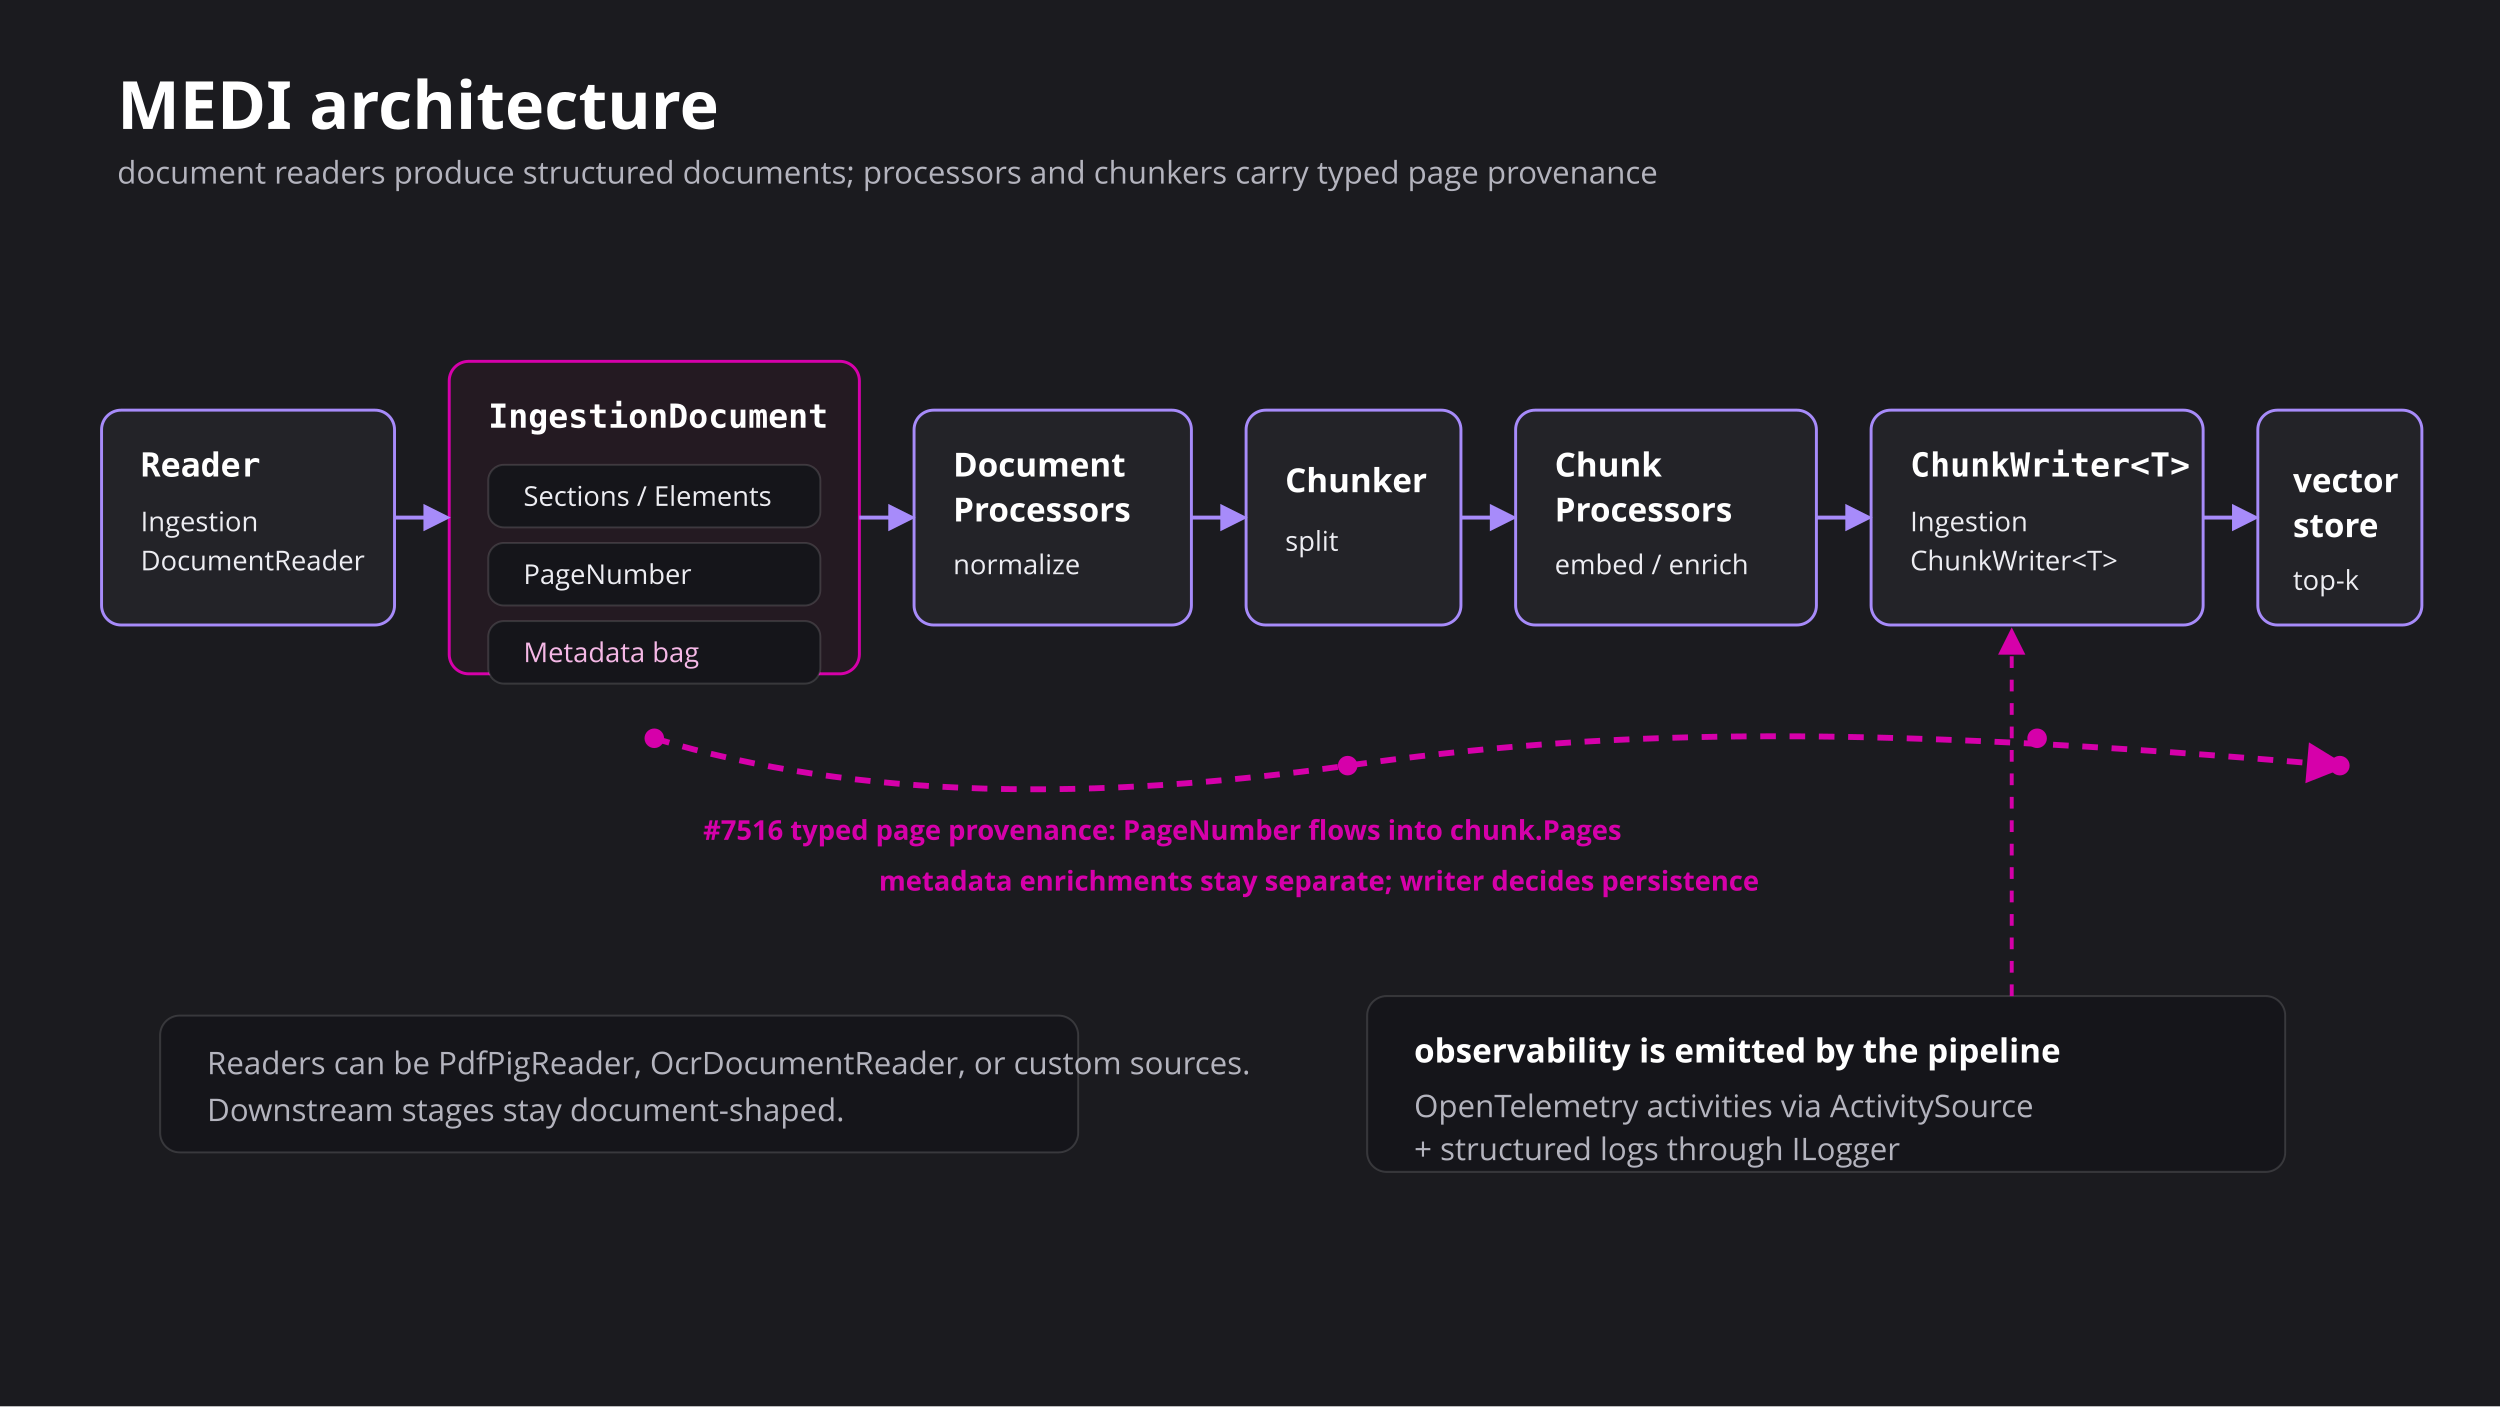
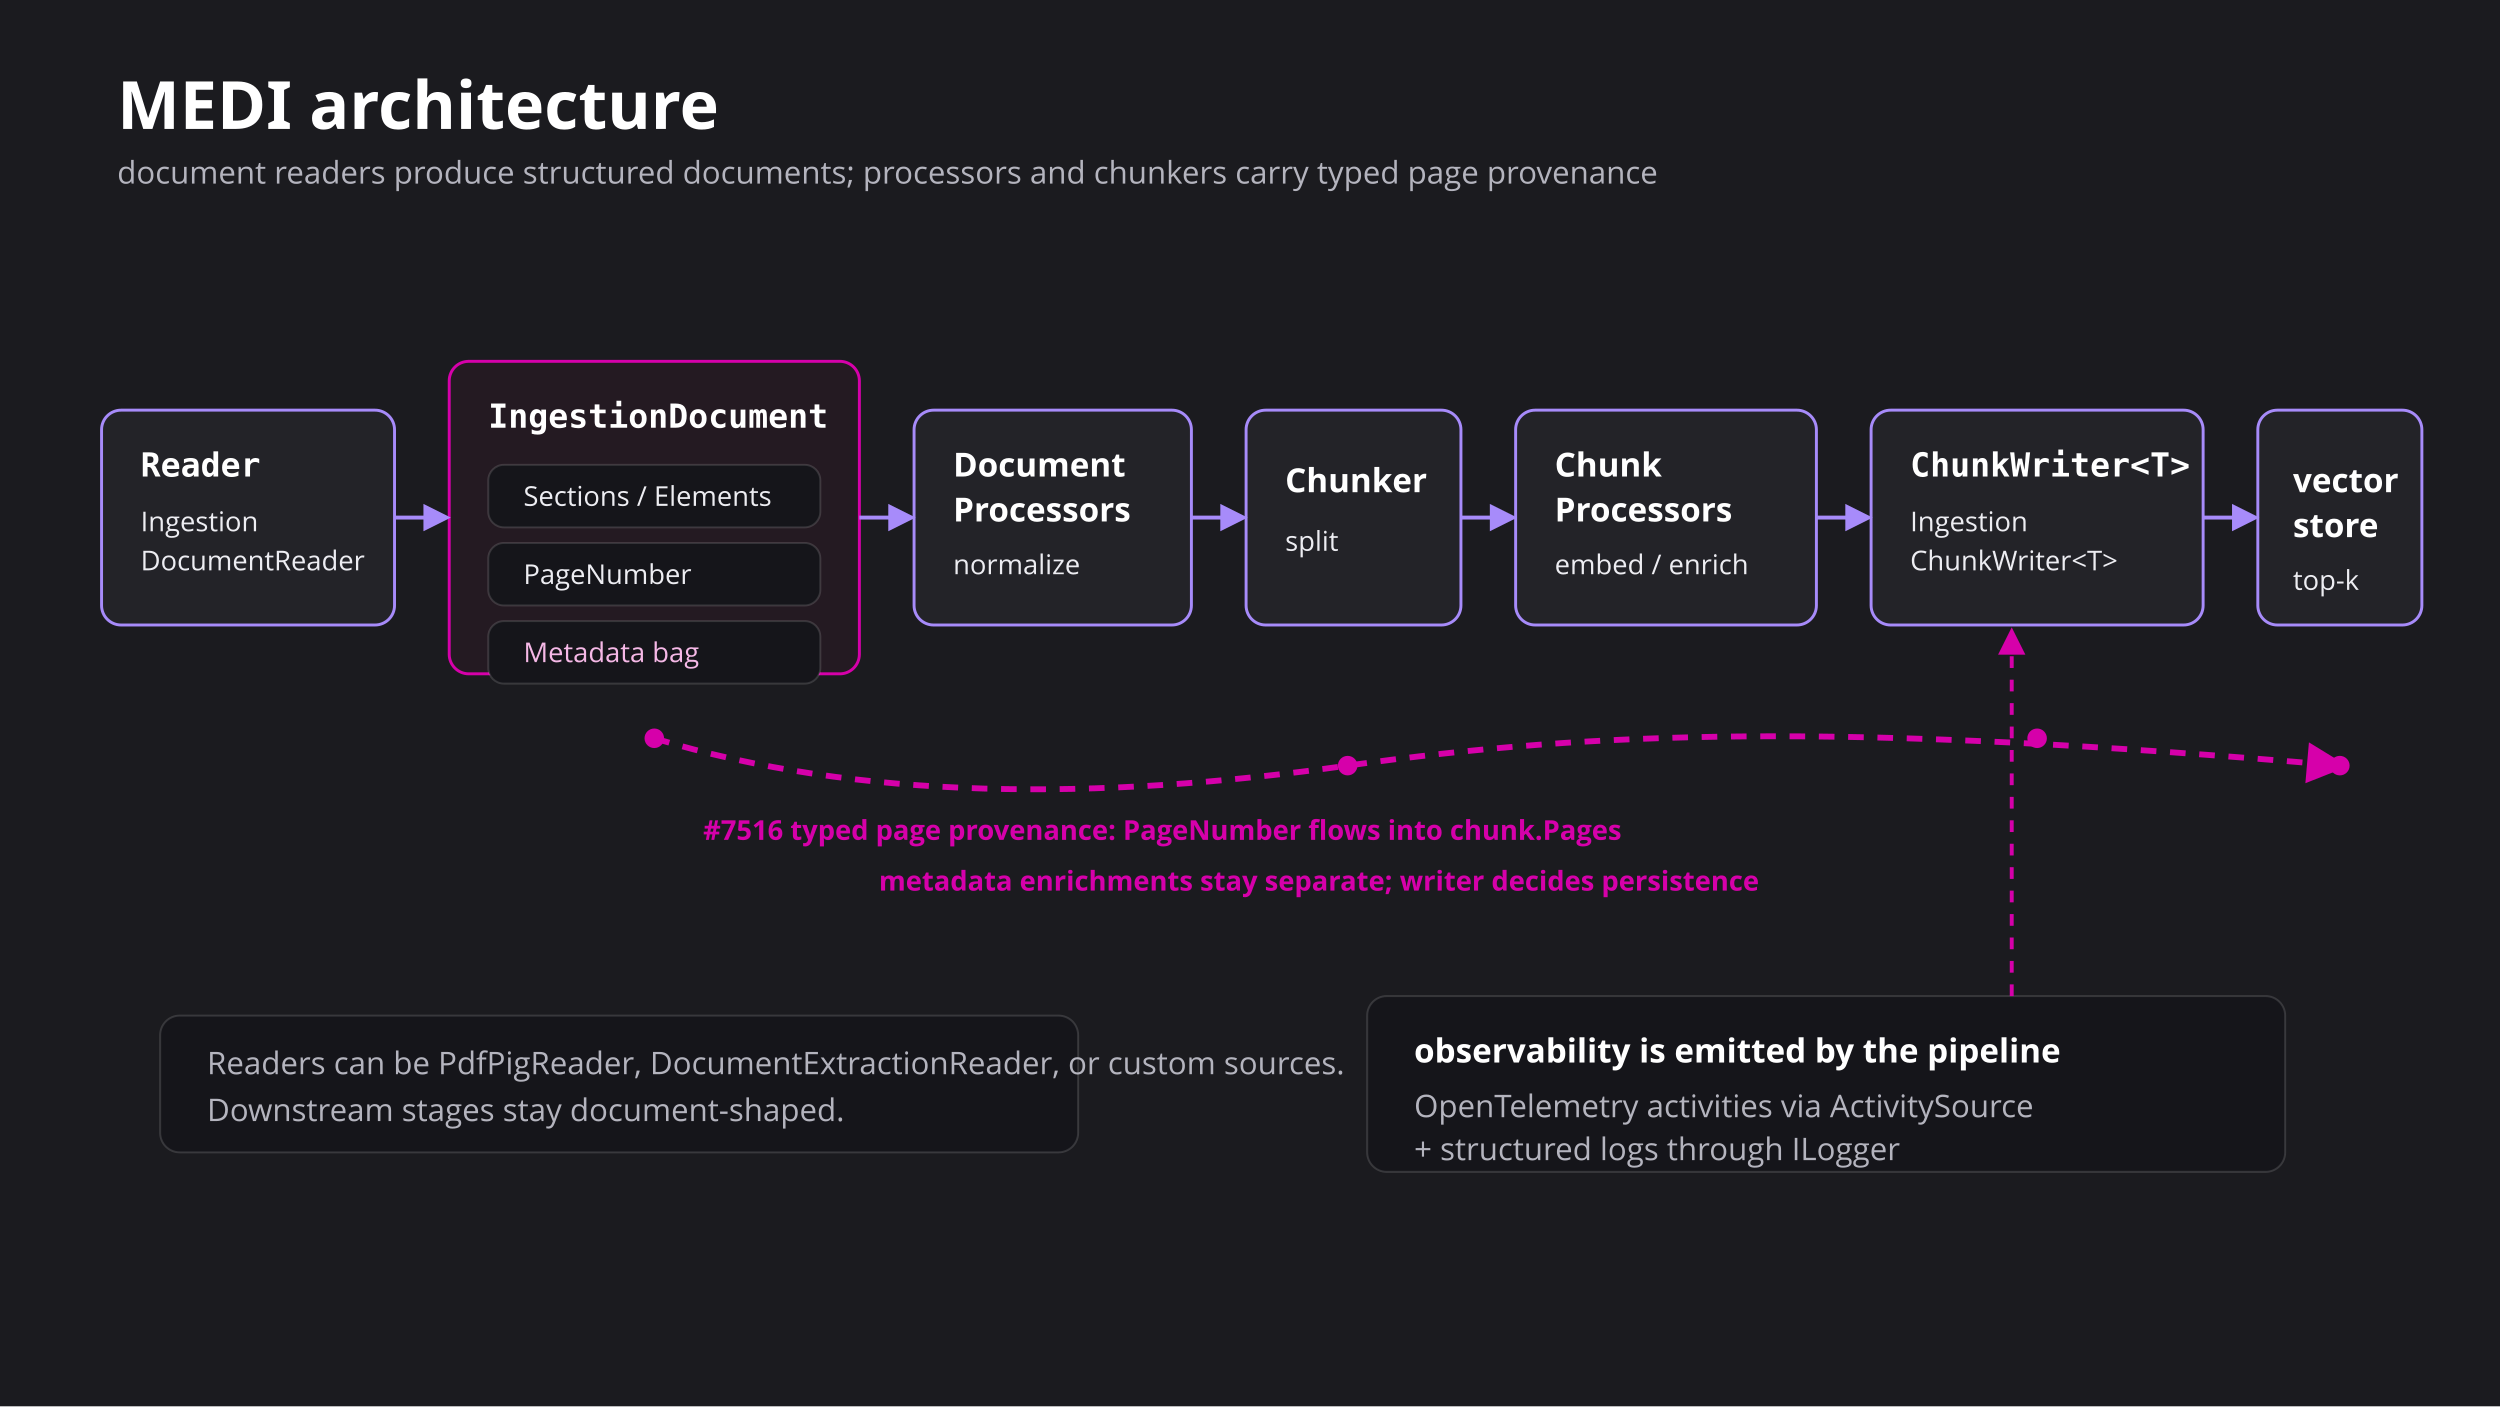
<svg xmlns="http://www.w3.org/2000/svg" viewBox="0 0 1280 720" font-family="'Space Grotesk','Segoe UI',system-ui,sans-serif">
  <defs>
    <marker id="arrow" viewBox="0 0 10 10" refX="8" refY="5" markerWidth="7" markerHeight="7" orient="auto-start-reverse">
      <path d="M0,0 L10,5 L0,10 z" fill="#a78bfa" />
    </marker>
    <marker id="arrowM" viewBox="0 0 10 10" refX="8" refY="5" markerWidth="7" markerHeight="7" orient="auto-start-reverse">
      <path d="M0,0 L10,5 L0,10 z" fill="#d600aa" />
    </marker>
    <style>
      .bg{fill:#1b1b1f}
      .title{fill:#ffffff;font-size:34px;font-weight:700}
      .sub{fill:#b4b4be;font-size:16px;font-family:'Open Sans',sans-serif}
      .node{fill:#232328;stroke:#a78bfa;stroke-width:1.5;rx:10}
      .doc{fill:#241a22;stroke:#d600aa;stroke-width:1.5;rx:10}
      .ntext{fill:#ffffff;font-size:17px;font-weight:700}
      .small{fill:#ededf2;font-size:14px;font-family:'Open Sans',sans-serif}
      .mono{font-family:'Cascadia Code',Consolas,monospace}
      .pill{fill:#15151a;stroke:rgba(255,255,255,0.14);stroke-width:1;rx:8}
      .accent{fill:#f5b8e6}
      .legend{fill:#15151a;stroke:rgba(255,255,255,0.14);stroke-width:1;rx:10}
      .label{fill:#d600aa;font-size:14px;font-weight:700;font-family:'Open Sans',sans-serif}
    </style>
  </defs>
  <rect class="bg" x="0" y="0" width="1280" height="720" />
  <text class="title" x="60" y="66">MEDI architecture</text>
  <text class="sub" x="60" y="94">document readers produce structured documents; processors and chunkers carry typed page provenance</text>
  <rect class="node" x="52" y="210" width="150" height="110" rx="10" stroke="#512bd4" />
  <text class="ntext mono" x="72" y="244">Reader</text>
  <text class="small" x="72" y="272">Ingestion</text>
  <text class="small" x="72" y="292">DocumentReader</text>
  <rect class="doc" x="230" y="185" width="210" height="160" rx="10" />
  <text class="ntext mono" x="250" y="219">IngestionDocument</text>
  <rect class="pill" x="250" y="238" width="170" height="32" rx="8" />
  <text class="small" x="268" y="259">Sections / Elements</text>
  <rect class="pill" x="250" y="278" width="170" height="32" rx="8" />
  <text class="small" x="268" y="299">PageNumber</text>
  <rect class="pill" x="250" y="318" width="170" height="32" rx="8" />
  <text class="small accent" x="268" y="339">Metadata bag</text>
  <rect class="node" x="468" y="210" width="142" height="110" rx="10" />
  <text class="ntext" x="488" y="244">Document</text>
  <text class="ntext" x="488" y="267">Processors</text>
  <text class="small" x="488" y="294">normalize</text>
  <rect class="node" x="638" y="210" width="110" height="110" rx="10" />
  <text class="ntext" x="658" y="252">Chunker</text>
  <text class="small" x="658" y="282">split</text>
  <rect class="node" x="776" y="210" width="154" height="110" rx="10" />
  <text class="ntext" x="796" y="244">Chunk</text>
  <text class="ntext" x="796" y="267">Processors</text>
  <text class="small" x="796" y="294">embed / enrich</text>
  <rect class="node" x="958" y="210" width="170" height="110" rx="10" />
  <text class="ntext mono" x="978" y="244">ChunkWriter&lt;T&gt;</text>
  <text class="small" x="978" y="272">Ingestion</text>
  <text class="small" x="978" y="292">ChunkWriter&lt;T&gt;</text>
  <rect class="node" x="1156" y="210" width="84" height="110" rx="10" stroke="#512bd4" />
  <text class="ntext" x="1174" y="252">vector</text>
  <text class="ntext" x="1174" y="275">store</text>
  <text class="small" x="1174" y="302">top-k</text>
  <line x1="202" y1="265" x2="228" y2="265" stroke="#a78bfa" stroke-width="2" marker-end="url(#arrow)" />
  <line x1="440" y1="265" x2="466" y2="265" stroke="#a78bfa" stroke-width="2" marker-end="url(#arrow)" />
  <line x1="610" y1="265" x2="636" y2="265" stroke="#a78bfa" stroke-width="2" marker-end="url(#arrow)" />
  <line x1="748" y1="265" x2="774" y2="265" stroke="#a78bfa" stroke-width="2" marker-end="url(#arrow)" />
  <line x1="930" y1="265" x2="956" y2="265" stroke="#a78bfa" stroke-width="2" marker-end="url(#arrow)" />
  <line x1="1128" y1="265" x2="1154" y2="265" stroke="#a78bfa" stroke-width="2" marker-end="url(#arrow)" />
  <path d="M335 378 C440 410, 562 410, 690 392 S945 370, 1198 392" fill="none" stroke="#d600aa" stroke-width="3" stroke-dasharray="8 7" marker-end="url(#arrowM)" />
  <text class="label" x="360" y="430">#7516 typed page provenance: PageNumber flows into chunk.Pages</text>
  <text class="label" x="450" y="456">metadata enrichments stay separate; writer decides persistence</text>
  <circle cx="335" cy="378" r="5" fill="#d600aa" />
  <circle cx="690" cy="392" r="5" fill="#d600aa" />
  <circle cx="1043" cy="378" r="5" fill="#d600aa" />
  <circle cx="1198" cy="392" r="5" fill="#d600aa" />
  <rect class="legend" x="700" y="510" width="470" height="90" rx="10" stroke="#d600aa" />
  <text class="ntext" x="724" y="544" fill="#f5b8e6">observability is emitted by the pipeline</text>
  <text class="sub" x="724" y="572">OpenTelemetry activities via ActivitySource</text>
  <text class="sub" x="724" y="594">+ structured logs through ILogger</text>
  <line x1="1030" y1="510" x2="1030" y2="324" stroke="#d600aa" stroke-width="2" stroke-dasharray="6 6" marker-end="url(#arrowM)" />
  <rect class="legend" x="82" y="520" width="470" height="70" rx="10" />
-   <text class="sub" x="106" y="550">Readers can be PdfPigReader, OcrDocumentReader, or custom sources.</text>
+   <text class="sub" x="106" y="550">Readers can be PdfPigReader, DocumentExtractionReader, or custom sources.</text>
  <text class="sub" x="106" y="574">Downstream stages stay document-shaped.</text>
</svg>
